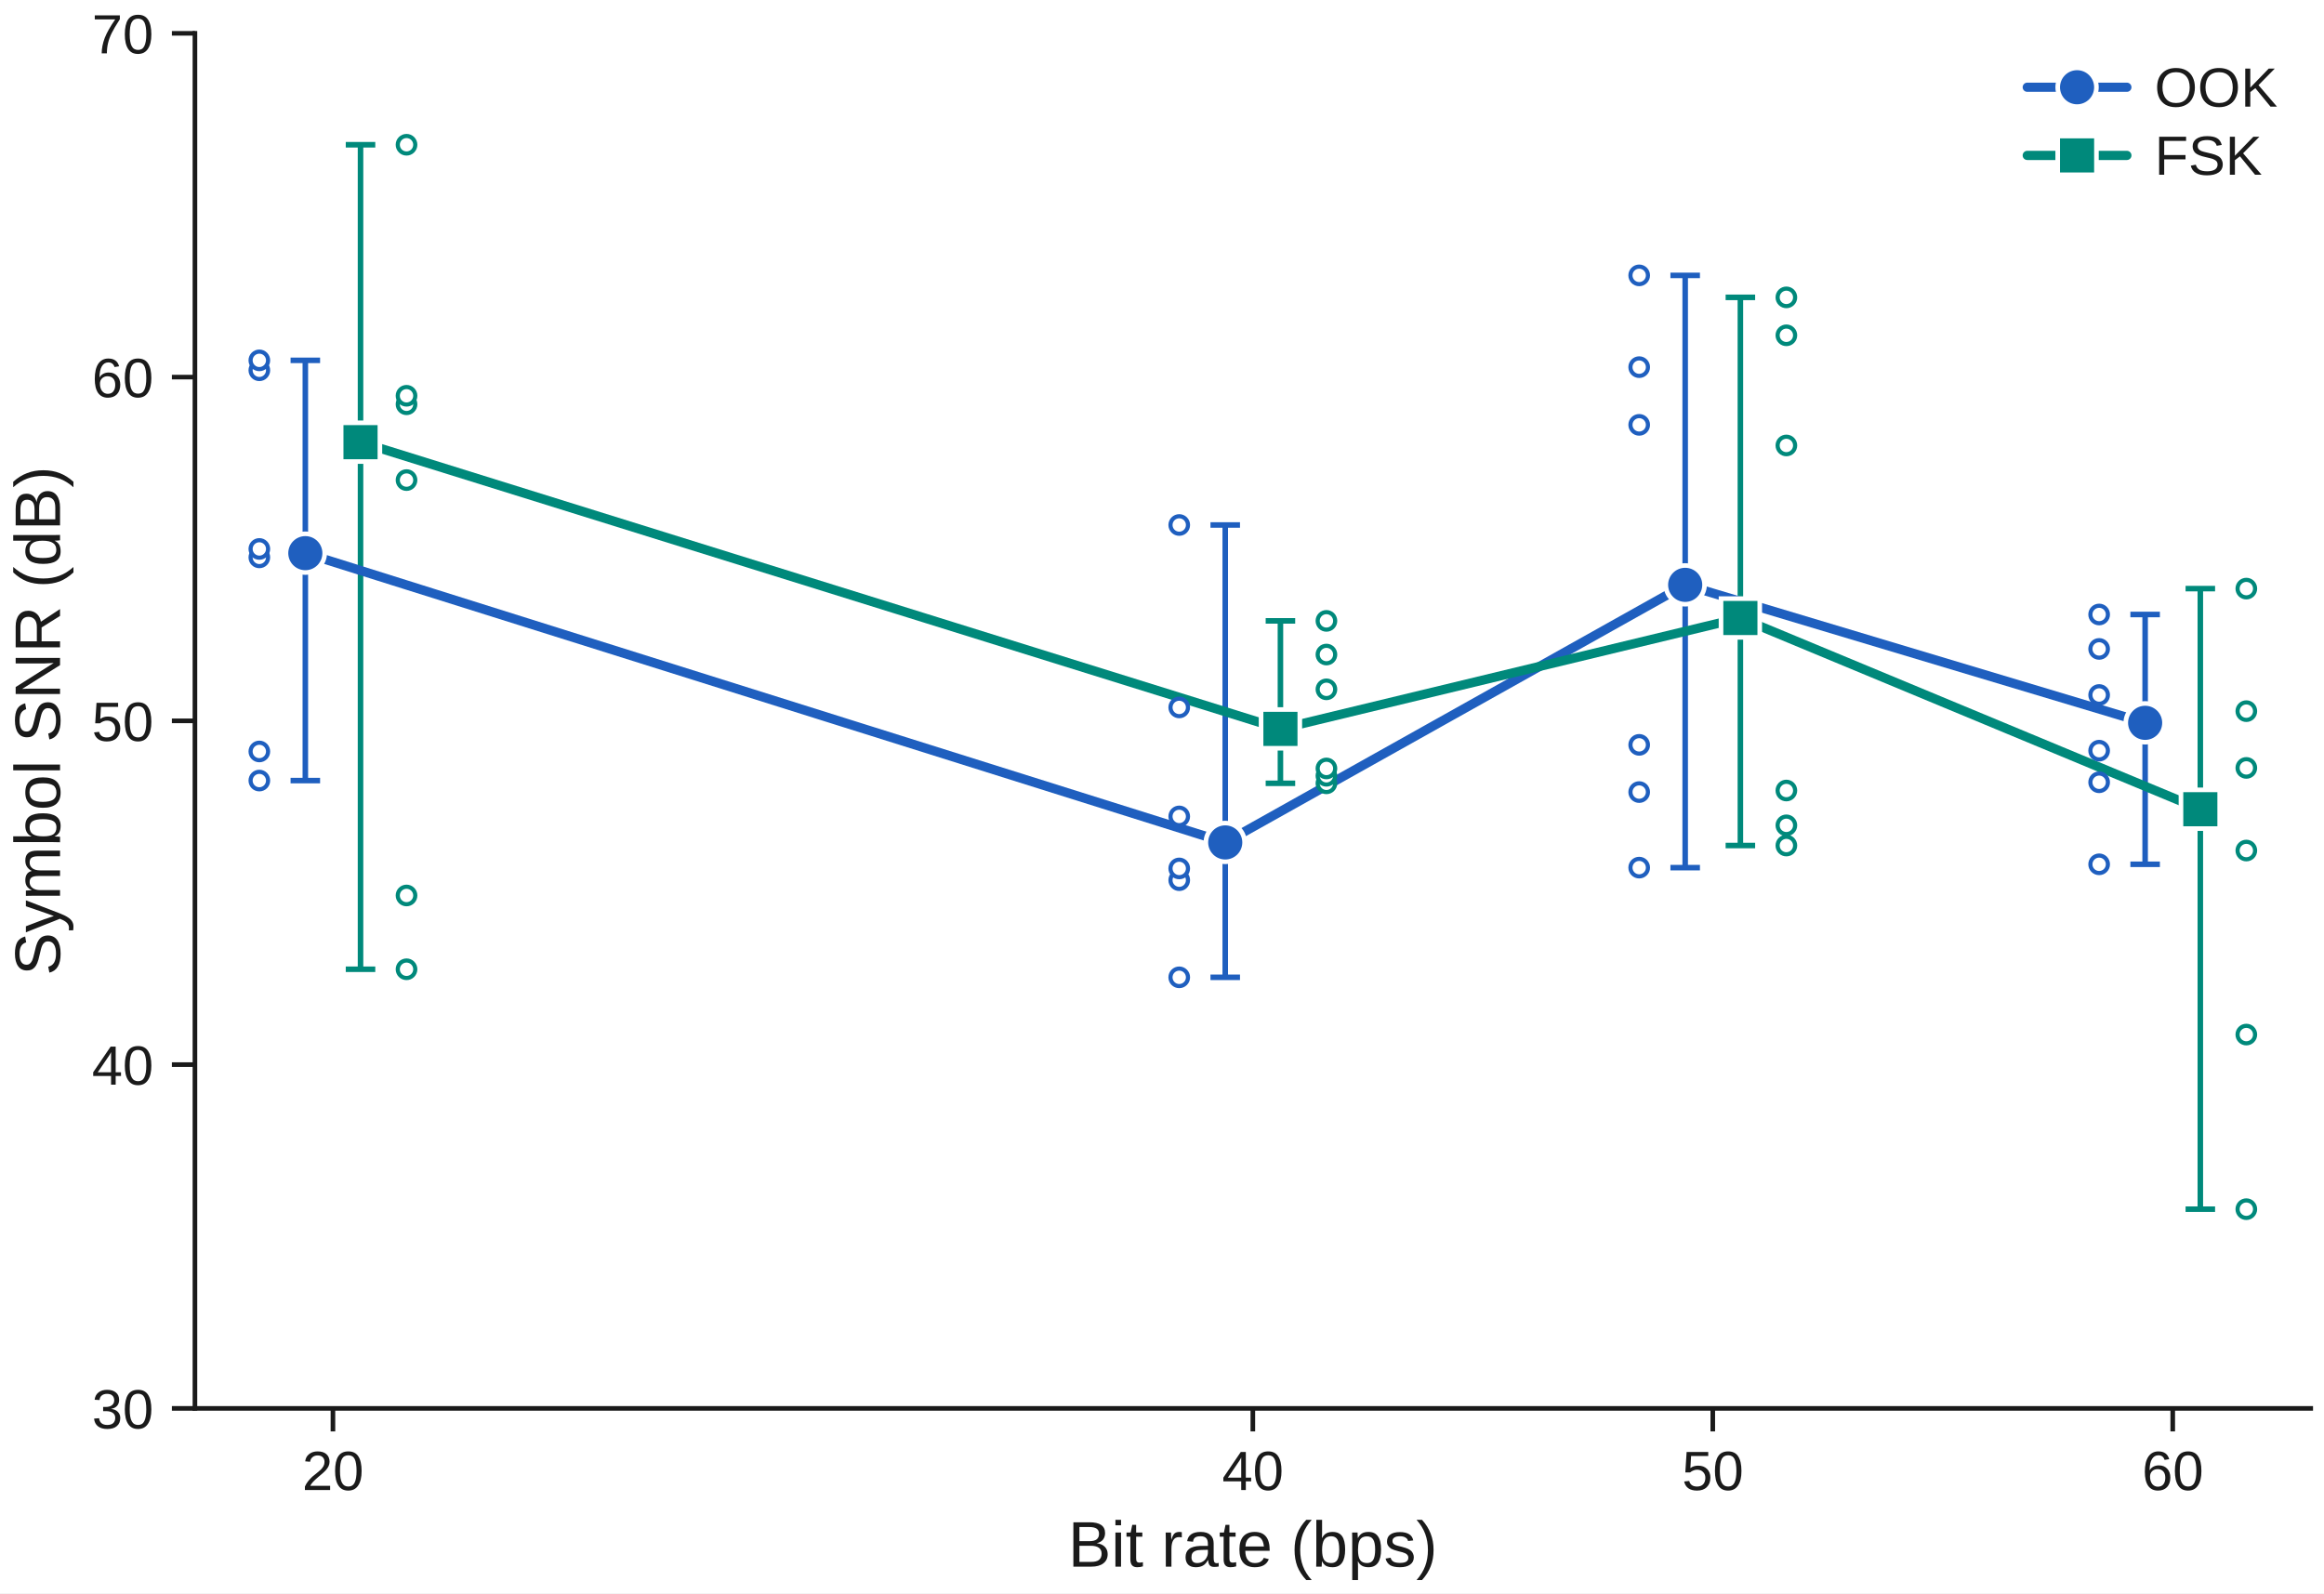
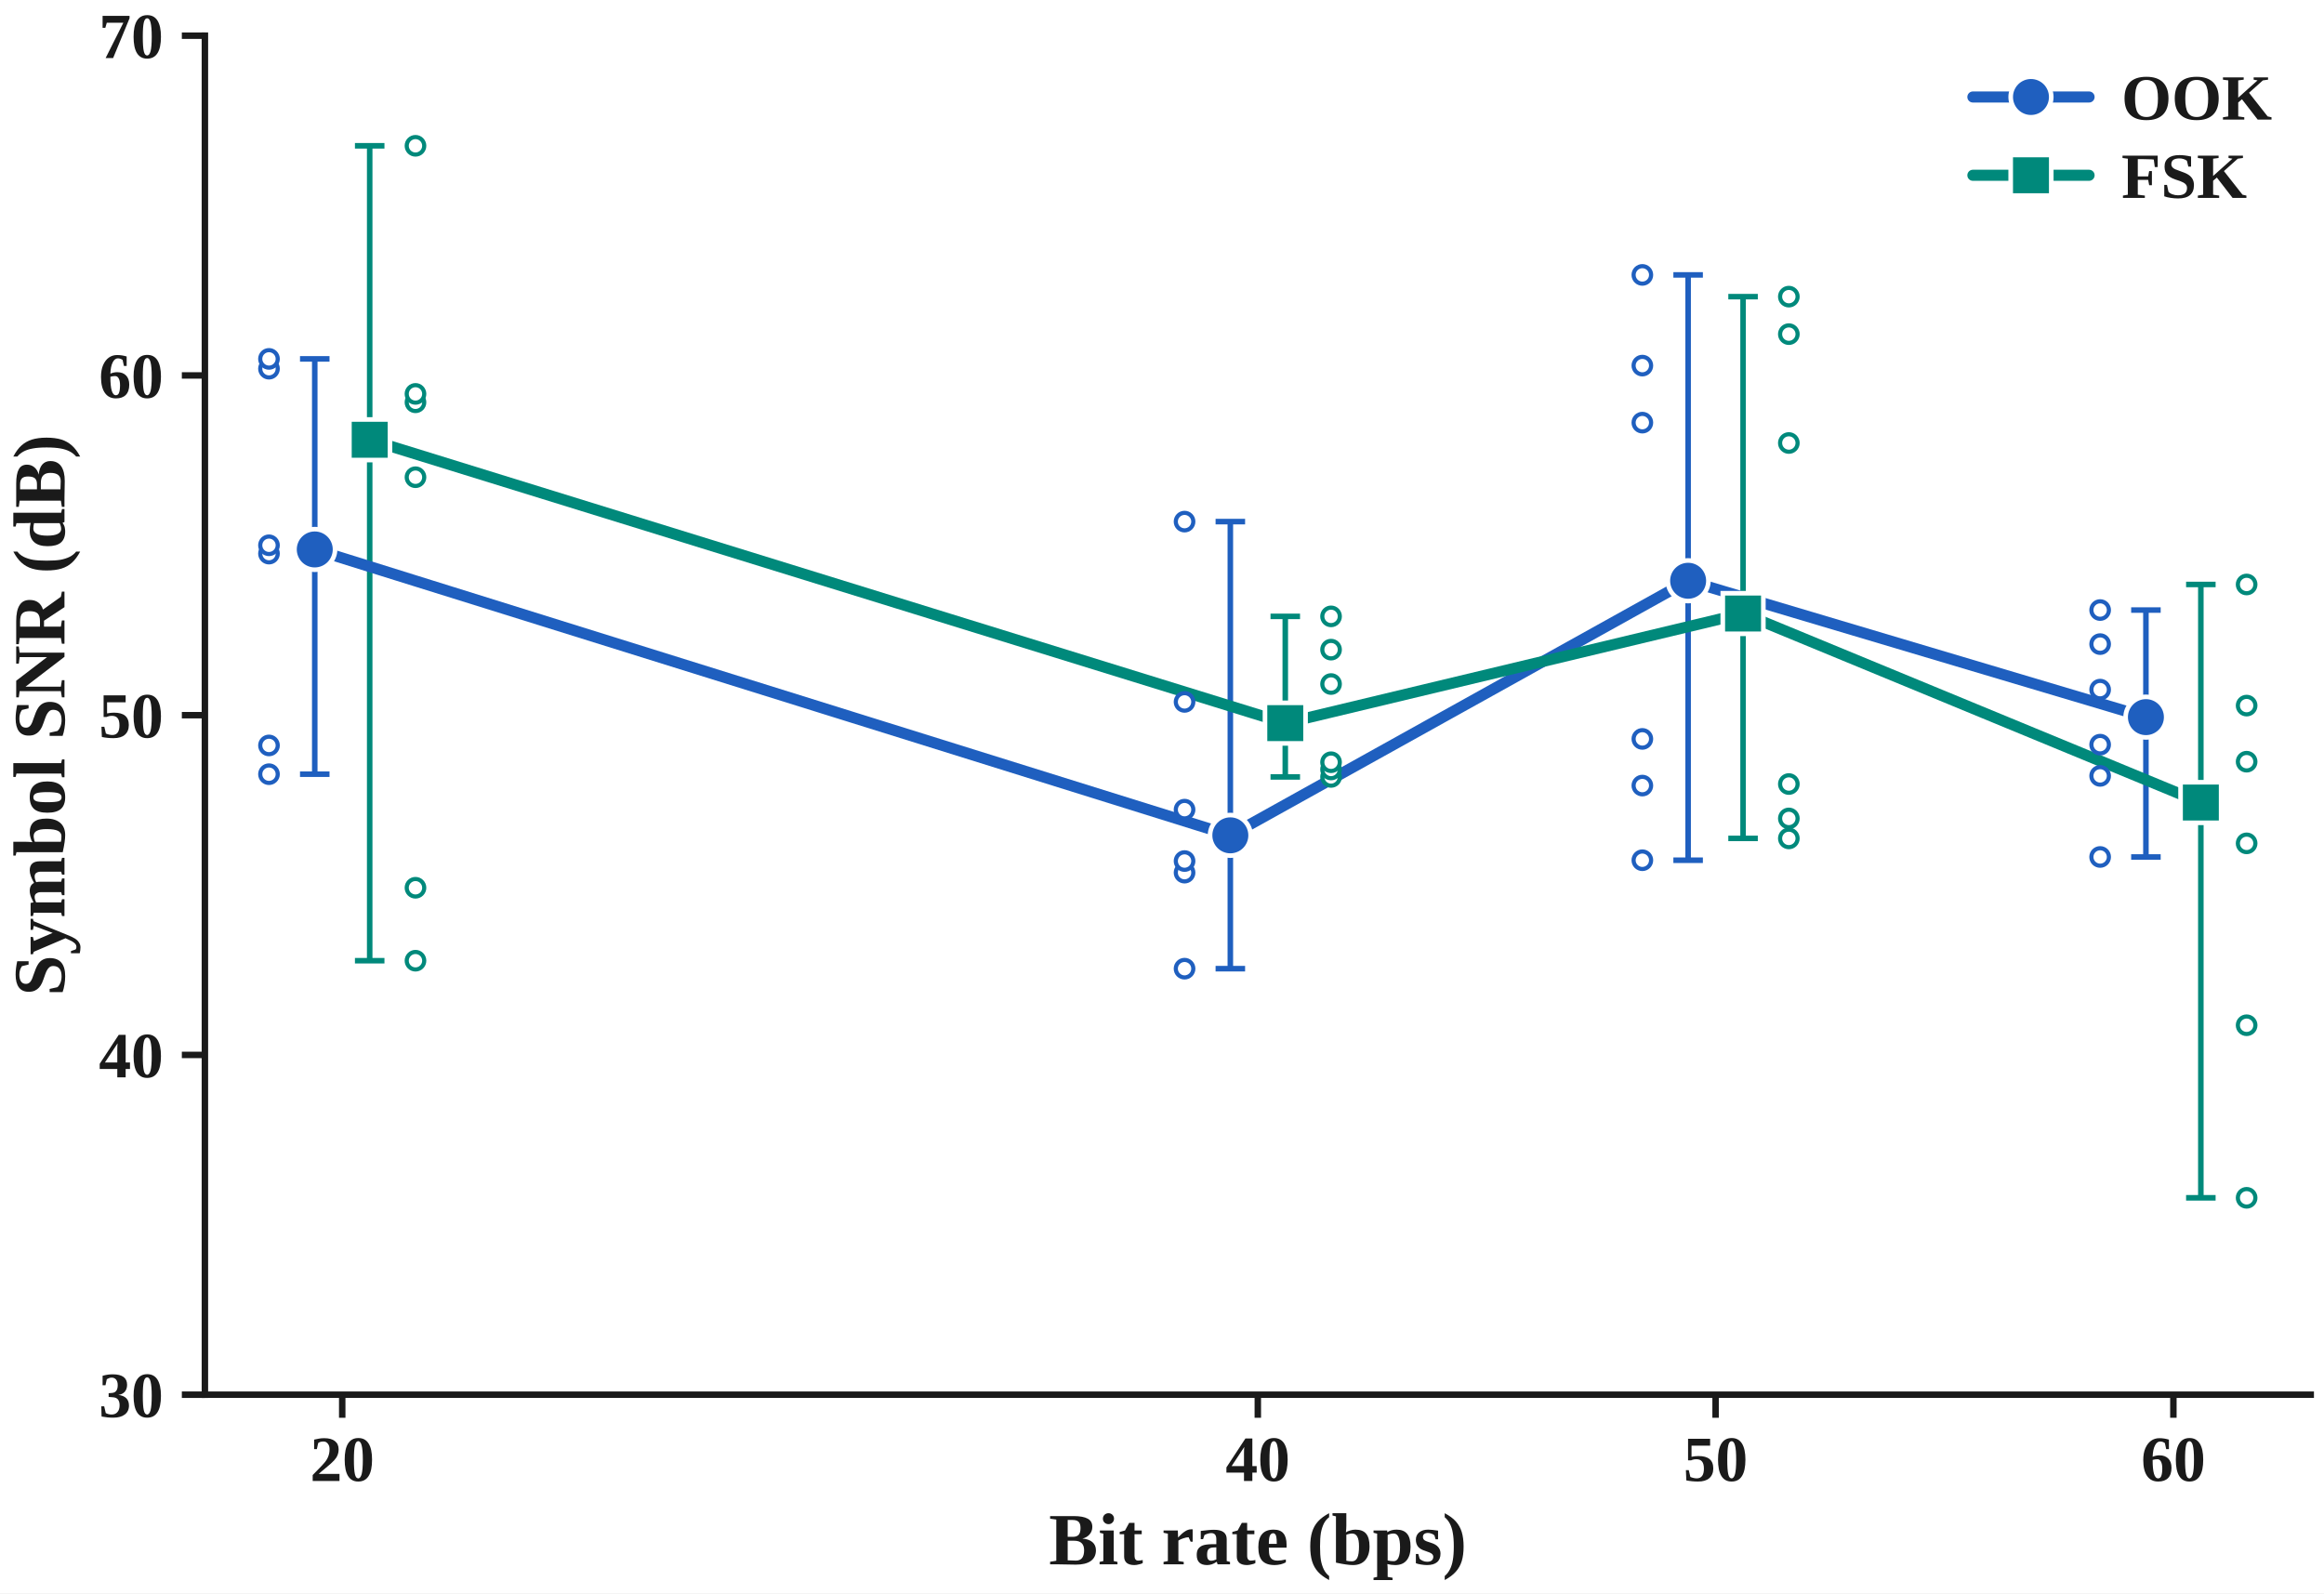
<svg xmlns="http://www.w3.org/2000/svg" xmlns:xlink="http://www.w3.org/1999/xlink" width="252pt" height="172.8pt" viewBox="0 0 252 172.8" version="1.1">
  <defs>
    <style type="text/css">*{stroke-linejoin: round; stroke-linecap: butt}</style>
  </defs>
  <g id="figure_1">
    <g id="patch_1">
      <path d="M 0 172.8  L 252 172.8  L 252 0  L 0 0  z " style="fill: #ffffff" />
    </g>
    <g id="axes_1">
      <g id="patch_2">
-         <path d="M 21.138 152.742  L 250.56 152.742  L 250.56 3.614  L 21.138 3.614  z " style="fill: #ffffff" />
+         <path d="M 22.218 151.257  L 250.56 151.257  L 250.56 3.869  L 22.218 3.869  z " style="fill: #ffffff" />
      </g>
      <g id="matplotlib.axis_1">
        <g id="xtick_1">
          <g id="line2d_1">
            <defs>
-               <path id="mff28635109" d="M 0 0  L 0 2.5  " style="stroke: #1a1a1a; stroke-width: 0.5" />
+               <path id="mc04282b379" d="M 0 0  L 0 2.5  " style="stroke: #1a1a1a; stroke-width: 0.7" />
            </defs>
            <g>
-               <use xlink:href="#mff28635109" x="36.101" y="152.742" style="fill: #1a1a1a; stroke: #1a1a1a; stroke-width: 0.5" />
+               <use xlink:href="#mc04282b379" x="37.109" y="151.257" style="fill: #1a1a1a; stroke: #1a1a1a; stroke-width: 0.7" />
            </g>
          </g>
          <g id="text_1">
-             <text style="font-size: 6px; font-family: 'Arial', 'Helvetica', 'Liberation Sans', 'Nimbus Sans', 'DejaVu Sans', sans-serif; text-anchor: middle; fill: #1a1a1a" x="36.101" y="161.59" transform="rotate(-0 36.10071 161.5897)">20</text>
+             <text style="font-weight: 700; font-size: 7px; font-family: 'Times New Roman', 'Liberation Serif', 'Nimbus Roman', 'DejaVu Serif', serif; text-anchor: middle; fill: #1a1a1a" x="37.109" y="160.614" transform="rotate(-0 37.1094 160.6142)">20</text>
          </g>
        </g>
        <g id="xtick_2">
          <g id="line2d_2">
            <g>
-               <use xlink:href="#mff28635109" x="135.849" y="152.742" style="fill: #1a1a1a; stroke: #1a1a1a; stroke-width: 0.5" />
+               <use xlink:href="#mc04282b379" x="136.389" y="151.257" style="fill: #1a1a1a; stroke: #1a1a1a; stroke-width: 0.7" />
            </g>
          </g>
          <g id="text_2">
-             <text style="font-size: 6px; font-family: 'Arial', 'Helvetica', 'Liberation Sans', 'Nimbus Sans', 'DejaVu Sans', sans-serif; text-anchor: middle; fill: #1a1a1a" x="135.849" y="161.59" transform="rotate(-0 135.8492 161.5897)">40</text>
+             <text style="font-weight: 700; font-size: 7px; font-family: 'Times New Roman', 'Liberation Serif', 'Nimbus Roman', 'DejaVu Serif', serif; text-anchor: middle; fill: #1a1a1a" x="136.389" y="160.614" transform="rotate(-0 136.3887 160.6142)">40</text>
          </g>
        </g>
        <g id="xtick_3">
          <g id="line2d_3">
            <g>
-               <use xlink:href="#mff28635109" x="185.723" y="152.742" style="fill: #1a1a1a; stroke: #1a1a1a; stroke-width: 0.5" />
+               <use xlink:href="#mc04282b379" x="186.028" y="151.257" style="fill: #1a1a1a; stroke: #1a1a1a; stroke-width: 0.7" />
            </g>
          </g>
          <g id="text_3">
-             <text style="font-size: 6px; font-family: 'Arial', 'Helvetica', 'Liberation Sans', 'Nimbus Sans', 'DejaVu Sans', sans-serif; text-anchor: middle; fill: #1a1a1a" x="185.723" y="161.59" transform="rotate(-0 185.7235 161.5897)">50</text>
+             <text style="font-weight: 700; font-size: 7px; font-family: 'Times New Roman', 'Liberation Serif', 'Nimbus Roman', 'DejaVu Serif', serif; text-anchor: middle; fill: #1a1a1a" x="186.028" y="160.614" transform="rotate(-0 186.0284 160.6142)">50</text>
          </g>
        </g>
        <g id="xtick_4">
          <g id="line2d_4">
            <g>
-               <use xlink:href="#mff28635109" x="235.598" y="152.742" style="fill: #1a1a1a; stroke: #1a1a1a; stroke-width: 0.5" />
+               <use xlink:href="#mc04282b379" x="235.668" y="151.257" style="fill: #1a1a1a; stroke: #1a1a1a; stroke-width: 0.7" />
            </g>
          </g>
          <g id="text_4">
-             <text style="font-size: 6px; font-family: 'Arial', 'Helvetica', 'Liberation Sans', 'Nimbus Sans', 'DejaVu Sans', sans-serif; text-anchor: middle; fill: #1a1a1a" x="235.598" y="161.59" transform="rotate(-0 235.5977 161.5897)">60</text>
+             <text style="font-weight: 700; font-size: 7px; font-family: 'Times New Roman', 'Liberation Serif', 'Nimbus Roman', 'DejaVu Serif', serif; text-anchor: middle; fill: #1a1a1a" x="235.668" y="160.614" transform="rotate(-0 235.6681 160.6142)">60</text>
          </g>
        </g>
        <g id="text_5">
-           <text style="font-size: 7px; font-family: 'Arial', 'Helvetica', 'Liberation Sans', 'Nimbus Sans', 'DejaVu Sans', sans-serif; text-anchor: middle; fill: #1a1a1a" x="135.849" y="169.907" transform="rotate(-0 135.8492 169.9075)">Bit rate (bps)</text>
+           <text style="font-weight: 700; font-size: 8px; font-family: 'Times New Roman', 'Liberation Serif', 'Nimbus Roman', 'DejaVu Serif', serif; text-anchor: middle; fill: #1a1a1a" x="136.389" y="169.656" transform="rotate(-0 136.3887 169.6562)">Bit rate (bps)</text>
        </g>
      </g>
      <g id="matplotlib.axis_2">
        <g id="ytick_1">
          <g id="line2d_5">
            <defs>
-               <path id="m5a81bb4f91" d="M 0 0  L -2.5 0  " style="stroke: #1a1a1a; stroke-width: 0.5" />
+               <path id="m235286fd14" d="M 0 0  L -2.5 0  " style="stroke: #1a1a1a; stroke-width: 0.7" />
            </defs>
            <g>
-               <use xlink:href="#m5a81bb4f91" x="21.138" y="152.742" style="fill: #1a1a1a; stroke: #1a1a1a; stroke-width: 0.5" />
+               <use xlink:href="#m235286fd14" x="22.218" y="151.257" style="fill: #1a1a1a; stroke: #1a1a1a; stroke-width: 0.7" />
            </g>
          </g>
          <g id="text_6">
-             <text style="font-size: 6px; font-family: 'Arial', 'Helvetica', 'Liberation Sans', 'Nimbus Sans', 'DejaVu Sans', sans-serif; text-anchor: end; fill: #1a1a1a" x="16.638" y="154.916" transform="rotate(-0 16.63844 154.9156)">30</text>
+             <text style="font-weight: 700; font-size: 7px; font-family: 'Times New Roman', 'Liberation Serif', 'Nimbus Roman', 'DejaVu Serif', serif; text-anchor: end; fill: #1a1a1a" x="17.718" y="153.686" transform="rotate(-0 17.7175 153.6855)">30</text>
          </g>
        </g>
        <g id="ytick_2">
          <g id="line2d_6">
            <g>
-               <use xlink:href="#m5a81bb4f91" x="21.138" y="115.46" style="fill: #1a1a1a; stroke: #1a1a1a; stroke-width: 0.5" />
+               <use xlink:href="#m235286fd14" x="22.218" y="114.41" style="fill: #1a1a1a; stroke: #1a1a1a; stroke-width: 0.7" />
            </g>
          </g>
          <g id="text_7">
-             <text style="font-size: 6px; font-family: 'Arial', 'Helvetica', 'Liberation Sans', 'Nimbus Sans', 'DejaVu Sans', sans-serif; text-anchor: end; fill: #1a1a1a" x="16.638" y="117.634" transform="rotate(-0 16.63844 117.6338)">40</text>
+             <text style="font-weight: 700; font-size: 7px; font-family: 'Times New Roman', 'Liberation Serif', 'Nimbus Roman', 'DejaVu Serif', serif; text-anchor: end; fill: #1a1a1a" x="17.718" y="116.838" transform="rotate(-0 17.7175 116.8385)">40</text>
          </g>
        </g>
        <g id="ytick_3">
          <g id="line2d_7">
            <g>
-               <use xlink:href="#m5a81bb4f91" x="21.138" y="78.178" style="fill: #1a1a1a; stroke: #1a1a1a; stroke-width: 0.5" />
+               <use xlink:href="#m235286fd14" x="22.218" y="77.563" style="fill: #1a1a1a; stroke: #1a1a1a; stroke-width: 0.7" />
            </g>
          </g>
          <g id="text_8">
-             <text style="font-size: 6px; font-family: 'Arial', 'Helvetica', 'Liberation Sans', 'Nimbus Sans', 'DejaVu Sans', sans-serif; text-anchor: end; fill: #1a1a1a" x="16.638" y="80.352" transform="rotate(-0 16.63844 80.35188)">50</text>
+             <text style="font-weight: 700; font-size: 7px; font-family: 'Times New Roman', 'Liberation Serif', 'Nimbus Roman', 'DejaVu Serif', serif; text-anchor: end; fill: #1a1a1a" x="17.718" y="79.991" transform="rotate(-0 17.7175 79.99144)">50</text>
          </g>
        </g>
        <g id="ytick_4">
          <g id="line2d_8">
            <g>
-               <use xlink:href="#m5a81bb4f91" x="21.138" y="40.896" style="fill: #1a1a1a; stroke: #1a1a1a; stroke-width: 0.5" />
+               <use xlink:href="#m235286fd14" x="22.218" y="40.716" style="fill: #1a1a1a; stroke: #1a1a1a; stroke-width: 0.7" />
            </g>
          </g>
          <g id="text_9">
-             <text style="font-size: 6px; font-family: 'Arial', 'Helvetica', 'Liberation Sans', 'Nimbus Sans', 'DejaVu Sans', sans-serif; text-anchor: end; fill: #1a1a1a" x="16.638" y="43.07" transform="rotate(-0 16.63844 43.07)">60</text>
+             <text style="font-weight: 700; font-size: 7px; font-family: 'Times New Roman', 'Liberation Serif', 'Nimbus Roman', 'DejaVu Serif', serif; text-anchor: end; fill: #1a1a1a" x="17.718" y="43.144" transform="rotate(-0 17.7175 43.1444)">60</text>
          </g>
        </g>
        <g id="ytick_5">
          <g id="line2d_9">
            <g>
-               <use xlink:href="#m5a81bb4f91" x="21.138" y="3.614" style="fill: #1a1a1a; stroke: #1a1a1a; stroke-width: 0.5" />
+               <use xlink:href="#m235286fd14" x="22.218" y="3.869" style="fill: #1a1a1a; stroke: #1a1a1a; stroke-width: 0.7" />
            </g>
          </g>
          <g id="text_10">
-             <text style="font-size: 6px; font-family: 'Arial', 'Helvetica', 'Liberation Sans', 'Nimbus Sans', 'DejaVu Sans', sans-serif; text-anchor: end; fill: #1a1a1a" x="16.638" y="5.788" transform="rotate(-0 16.63844 5.788125)">70</text>
+             <text style="font-weight: 700; font-size: 7px; font-family: 'Times New Roman', 'Liberation Serif', 'Nimbus Roman', 'DejaVu Serif', serif; text-anchor: end; fill: #1a1a1a" x="17.718" y="6.297" transform="rotate(-0 17.7175 6.297344)">70</text>
          </g>
        </g>
        <g id="text_11">
-           <text style="font-size: 7px; font-family: 'Arial', 'Helvetica', 'Liberation Sans', 'Nimbus Sans', 'DejaVu Sans', sans-serif; text-anchor: middle; fill: #1a1a1a" x="6.513" y="78.178" transform="rotate(-90 6.512813 78.17781)">Symbol SNR (dB)</text>
+           <text style="font-weight: 700; font-size: 8px; font-family: 'Times New Roman', 'Liberation Serif', 'Nimbus Roman', 'DejaVu Serif', serif; text-anchor: middle; fill: #1a1a1a" x="6.991" y="77.563" transform="rotate(-90 6.99125 77.56277)">Symbol SNR (dB)</text>
        </g>
      </g>
      <g id="patch_3">
-         <path d="M 21.138 152.742  L 21.138 3.614  " style="fill: none; stroke: #1a1a1a; stroke-width: 0.5; stroke-linejoin: miter; stroke-linecap: square" />
+         <path d="M 22.218 151.257  L 22.218 3.869  " style="fill: none; stroke: #1a1a1a; stroke-width: 0.7; stroke-linejoin: miter; stroke-linecap: square" />
      </g>
      <g id="patch_4">
-         <path d="M 21.138 152.742  L 250.56 152.742  " style="fill: none; stroke: #1a1a1a; stroke-width: 0.5; stroke-linejoin: miter; stroke-linecap: square" />
+         <path d="M 22.218 151.257  L 250.56 151.257  " style="fill: none; stroke: #1a1a1a; stroke-width: 0.7; stroke-linejoin: miter; stroke-linecap: square" />
      </g>
      <g id="LineCollection_1">
-         <path d="M 33.108 84.653  L 33.108 39.081  " clip-path="url(#p5aa8b62ba2)" style="fill: none; stroke: #1f5fbf; stroke-width: 0.6" />
-         <path d="M 132.857 105.993  L 132.857 56.936  " clip-path="url(#p5aa8b62ba2)" style="fill: none; stroke: #1f5fbf; stroke-width: 0.6" />
-         <path d="M 182.731 94.095  L 182.731 29.865  " clip-path="url(#p5aa8b62ba2)" style="fill: none; stroke: #1f5fbf; stroke-width: 0.6" />
-         <path d="M 232.605 93.735  L 232.605 66.642  " clip-path="url(#p5aa8b62ba2)" style="fill: none; stroke: #1f5fbf; stroke-width: 0.6" />
+         <path d="M 34.131 83.962  L 34.131 38.922  " clip-path="url(#p1a2f57ac64)" style="fill: none; stroke: #1f5fbf; stroke-width: 0.6" />
+         <path d="M 133.41 105.054  L 133.41 56.569  " clip-path="url(#p1a2f57ac64)" style="fill: none; stroke: #1f5fbf; stroke-width: 0.6" />
+         <path d="M 183.05 93.294  L 183.05 29.814  " clip-path="url(#p1a2f57ac64)" style="fill: none; stroke: #1f5fbf; stroke-width: 0.6" />
+         <path d="M 232.69 92.939  L 232.69 66.161  " clip-path="url(#p1a2f57ac64)" style="fill: none; stroke: #1f5fbf; stroke-width: 0.6" />
      </g>
      <g id="line2d_10">
        <defs>
-           <path id="mabc7d28445" d="M 1.6 0  L -1.6 -0  " style="stroke: #1f5fbf; stroke-width: 0.6" />
-         </defs>
-         <g clip-path="url(#p5aa8b62ba2)">
-           <use xlink:href="#mabc7d28445" x="33.108" y="84.653" style="fill: #1f77b4; stroke: #1f5fbf; stroke-width: 0.6" />
-           <use xlink:href="#mabc7d28445" x="132.857" y="105.993" style="fill: #1f77b4; stroke: #1f5fbf; stroke-width: 0.6" />
-           <use xlink:href="#mabc7d28445" x="182.731" y="94.095" style="fill: #1f77b4; stroke: #1f5fbf; stroke-width: 0.6" />
-           <use xlink:href="#mabc7d28445" x="232.605" y="93.735" style="fill: #1f77b4; stroke: #1f5fbf; stroke-width: 0.6" />
+           <path id="m3ad55b37c2" d="M 1.6 0  L -1.6 -0  " style="stroke: #1f5fbf; stroke-width: 0.6" />
+         </defs>
+         <g clip-path="url(#p1a2f57ac64)">
+           <use xlink:href="#m3ad55b37c2" x="34.131" y="83.962" style="fill: #1f77b4; stroke: #1f5fbf; stroke-width: 0.6" />
+           <use xlink:href="#m3ad55b37c2" x="133.41" y="105.054" style="fill: #1f77b4; stroke: #1f5fbf; stroke-width: 0.6" />
+           <use xlink:href="#m3ad55b37c2" x="183.05" y="93.294" style="fill: #1f77b4; stroke: #1f5fbf; stroke-width: 0.6" />
+           <use xlink:href="#m3ad55b37c2" x="232.69" y="92.939" style="fill: #1f77b4; stroke: #1f5fbf; stroke-width: 0.6" />
        </g>
      </g>
      <g id="line2d_11">
-         <g clip-path="url(#p5aa8b62ba2)">
-           <use xlink:href="#mabc7d28445" x="33.108" y="39.081" style="fill: #1f77b4; stroke: #1f5fbf; stroke-width: 0.6" />
-           <use xlink:href="#mabc7d28445" x="132.857" y="56.936" style="fill: #1f77b4; stroke: #1f5fbf; stroke-width: 0.6" />
-           <use xlink:href="#mabc7d28445" x="182.731" y="29.865" style="fill: #1f77b4; stroke: #1f5fbf; stroke-width: 0.6" />
-           <use xlink:href="#mabc7d28445" x="232.605" y="66.642" style="fill: #1f77b4; stroke: #1f5fbf; stroke-width: 0.6" />
+         <g clip-path="url(#p1a2f57ac64)">
+           <use xlink:href="#m3ad55b37c2" x="34.131" y="38.922" style="fill: #1f77b4; stroke: #1f5fbf; stroke-width: 0.6" />
+           <use xlink:href="#m3ad55b37c2" x="133.41" y="56.569" style="fill: #1f77b4; stroke: #1f5fbf; stroke-width: 0.6" />
+           <use xlink:href="#m3ad55b37c2" x="183.05" y="29.814" style="fill: #1f77b4; stroke: #1f5fbf; stroke-width: 0.6" />
+           <use xlink:href="#m3ad55b37c2" x="232.69" y="66.161" style="fill: #1f77b4; stroke: #1f5fbf; stroke-width: 0.6" />
        </g>
      </g>
      <g id="LineCollection_2">
-         <path d="M 39.093 105.119  L 39.093 15.698  " clip-path="url(#p5aa8b62ba2)" style="fill: none; stroke: #00897b; stroke-width: 0.6" />
-         <path d="M 138.842 84.953  L 138.842 67.335  " clip-path="url(#p5aa8b62ba2)" style="fill: none; stroke: #00897b; stroke-width: 0.6" />
-         <path d="M 188.716 91.7  L 188.716 32.25  " clip-path="url(#p5aa8b62ba2)" style="fill: none; stroke: #00897b; stroke-width: 0.6" />
-         <path d="M 238.59 131.137  L 238.59 63.835  " clip-path="url(#p5aa8b62ba2)" style="fill: none; stroke: #00897b; stroke-width: 0.6" />
+         <path d="M 40.088 104.19  L 40.088 15.812  " clip-path="url(#p1a2f57ac64)" style="fill: none; stroke: #00897b; stroke-width: 0.6" />
+         <path d="M 139.367 84.259  L 139.367 66.846  " clip-path="url(#p1a2f57ac64)" style="fill: none; stroke: #00897b; stroke-width: 0.6" />
+         <path d="M 189.007 90.927  L 189.007 32.17  " clip-path="url(#p1a2f57ac64)" style="fill: none; stroke: #00897b; stroke-width: 0.6" />
+         <path d="M 238.646 129.904  L 238.646 63.388  " clip-path="url(#p1a2f57ac64)" style="fill: none; stroke: #00897b; stroke-width: 0.6" />
      </g>
      <g id="line2d_12">
        <defs>
-           <path id="m77da2c1163" d="M 1.6 0  L -1.6 -0  " style="stroke: #00897b; stroke-width: 0.6" />
-         </defs>
-         <g clip-path="url(#p5aa8b62ba2)">
-           <use xlink:href="#m77da2c1163" x="39.093" y="105.119" style="fill: #1f77b4; stroke: #00897b; stroke-width: 0.6" />
-           <use xlink:href="#m77da2c1163" x="138.842" y="84.953" style="fill: #1f77b4; stroke: #00897b; stroke-width: 0.6" />
-           <use xlink:href="#m77da2c1163" x="188.716" y="91.7" style="fill: #1f77b4; stroke: #00897b; stroke-width: 0.6" />
-           <use xlink:href="#m77da2c1163" x="238.59" y="131.137" style="fill: #1f77b4; stroke: #00897b; stroke-width: 0.6" />
+           <path id="m8f6dafbedd" d="M 1.6 0  L -1.6 -0  " style="stroke: #00897b; stroke-width: 0.6" />
+         </defs>
+         <g clip-path="url(#p1a2f57ac64)">
+           <use xlink:href="#m8f6dafbedd" x="40.088" y="104.19" style="fill: #1f77b4; stroke: #00897b; stroke-width: 0.6" />
+           <use xlink:href="#m8f6dafbedd" x="139.367" y="84.259" style="fill: #1f77b4; stroke: #00897b; stroke-width: 0.6" />
+           <use xlink:href="#m8f6dafbedd" x="189.007" y="90.927" style="fill: #1f77b4; stroke: #00897b; stroke-width: 0.6" />
+           <use xlink:href="#m8f6dafbedd" x="238.646" y="129.904" style="fill: #1f77b4; stroke: #00897b; stroke-width: 0.6" />
        </g>
      </g>
      <g id="line2d_13">
-         <g clip-path="url(#p5aa8b62ba2)">
-           <use xlink:href="#m77da2c1163" x="39.093" y="15.698" style="fill: #1f77b4; stroke: #00897b; stroke-width: 0.6" />
-           <use xlink:href="#m77da2c1163" x="138.842" y="67.335" style="fill: #1f77b4; stroke: #00897b; stroke-width: 0.6" />
-           <use xlink:href="#m77da2c1163" x="188.716" y="32.25" style="fill: #1f77b4; stroke: #00897b; stroke-width: 0.6" />
-           <use xlink:href="#m77da2c1163" x="238.59" y="63.835" style="fill: #1f77b4; stroke: #00897b; stroke-width: 0.6" />
+         <g clip-path="url(#p1a2f57ac64)">
+           <use xlink:href="#m8f6dafbedd" x="40.088" y="15.812" style="fill: #1f77b4; stroke: #00897b; stroke-width: 0.6" />
+           <use xlink:href="#m8f6dafbedd" x="139.367" y="66.846" style="fill: #1f77b4; stroke: #00897b; stroke-width: 0.6" />
+           <use xlink:href="#m8f6dafbedd" x="189.007" y="32.17" style="fill: #1f77b4; stroke: #00897b; stroke-width: 0.6" />
+           <use xlink:href="#m8f6dafbedd" x="238.646" y="63.388" style="fill: #1f77b4; stroke: #00897b; stroke-width: 0.6" />
        </g>
      </g>
      <g id="line2d_14">
-         <path d="M 33.108 59.991  L 132.857 91.363  L 182.731 63.428  L 232.605 78.392  " clip-path="url(#p5aa8b62ba2)" style="fill: none; stroke: #1f5fbf; stroke-linecap: round" />
-         <defs>
-           <path id="m29150535c7" d="M 0 2.1  C 0.557 2.1 1.091 1.879 1.485 1.485  C 1.879 1.091 2.1 0.557 2.1 0  C 2.1 -0.557 1.879 -1.091 1.485 -1.485  C 1.091 -1.879 0.557 -2.1 0 -2.1  C -0.557 -2.1 -1.091 -1.879 -1.485 -1.485  C -1.879 -1.091 -2.1 -0.557 -2.1 0  C -2.1 0.557 -1.879 1.091 -1.485 1.485  C -1.091 1.879 -0.557 2.1 0 2.1  z " style="stroke: #ffffff; stroke-width: 0.5" />
-         </defs>
-         <g clip-path="url(#p5aa8b62ba2)">
-           <use xlink:href="#m29150535c7" x="33.108" y="59.991" style="fill: #1f5fbf; stroke: #ffffff; stroke-width: 0.5" />
-           <use xlink:href="#m29150535c7" x="132.857" y="91.363" style="fill: #1f5fbf; stroke: #ffffff; stroke-width: 0.5" />
-           <use xlink:href="#m29150535c7" x="182.731" y="63.428" style="fill: #1f5fbf; stroke: #ffffff; stroke-width: 0.5" />
-           <use xlink:href="#m29150535c7" x="232.605" y="78.392" style="fill: #1f5fbf; stroke: #ffffff; stroke-width: 0.5" />
+         <path d="M 34.131 59.588  L 133.41 90.594  L 183.05 62.985  L 232.69 77.774  " clip-path="url(#p1a2f57ac64)" style="fill: none; stroke: #1f5fbf; stroke-width: 1.2; stroke-linecap: round" />
+         <defs>
+           <path id="mb4951b9f34" d="M 0 2.2  C 0.583 2.2 1.143 1.968 1.556 1.556  C 1.968 1.143 2.2 0.583 2.2 0  C 2.2 -0.583 1.968 -1.143 1.556 -1.556  C 1.143 -1.968 0.583 -2.2 0 -2.2  C -0.583 -2.2 -1.143 -1.968 -1.556 -1.556  C -1.968 -1.143 -2.2 -0.583 -2.2 0  C -2.2 0.583 -1.968 1.143 -1.556 1.556  C -1.143 1.968 -0.583 2.2 0 2.2  z " style="stroke: #ffffff; stroke-width: 0.5" />
+         </defs>
+         <g clip-path="url(#p1a2f57ac64)">
+           <use xlink:href="#mb4951b9f34" x="34.131" y="59.588" style="fill: #1f5fbf; stroke: #ffffff; stroke-width: 0.5" />
+           <use xlink:href="#mb4951b9f34" x="133.41" y="90.594" style="fill: #1f5fbf; stroke: #ffffff; stroke-width: 0.5" />
+           <use xlink:href="#mb4951b9f34" x="183.05" y="62.985" style="fill: #1f5fbf; stroke: #ffffff; stroke-width: 0.5" />
+           <use xlink:href="#mb4951b9f34" x="232.69" y="77.774" style="fill: #1f5fbf; stroke: #ffffff; stroke-width: 0.5" />
        </g>
      </g>
      <g id="line2d_15">
-         <path d="M 39.093 47.955  L 138.842 79.049  L 188.716 67.022  L 238.59 87.762  " clip-path="url(#p5aa8b62ba2)" style="fill: none; stroke: #00897b; stroke-linecap: round" />
-         <defs>
-           <path id="mdbd3073694" d="M -2.1 2.1  L 2.1 2.1  L 2.1 -2.1  L -2.1 -2.1  z " style="stroke: #ffffff; stroke-width: 0.5; stroke-linejoin: miter" />
-         </defs>
-         <g clip-path="url(#p5aa8b62ba2)">
-           <use xlink:href="#mdbd3073694" x="39.093" y="47.955" style="fill: #00897b; stroke: #ffffff; stroke-width: 0.5; stroke-linejoin: miter" />
-           <use xlink:href="#mdbd3073694" x="138.842" y="79.049" style="fill: #00897b; stroke: #ffffff; stroke-width: 0.5; stroke-linejoin: miter" />
-           <use xlink:href="#mdbd3073694" x="188.716" y="67.022" style="fill: #00897b; stroke: #ffffff; stroke-width: 0.5; stroke-linejoin: miter" />
-           <use xlink:href="#mdbd3073694" x="238.59" y="87.762" style="fill: #00897b; stroke: #ffffff; stroke-width: 0.5; stroke-linejoin: miter" />
+         <path d="M 40.088 47.693  L 139.367 78.424  L 189.007 66.537  L 238.646 87.035  " clip-path="url(#p1a2f57ac64)" style="fill: none; stroke: #00897b; stroke-width: 1.2; stroke-linecap: round" />
+         <defs>
+           <path id="md414a762ce" d="M -2.2 2.2  L 2.2 2.2  L 2.2 -2.2  L -2.2 -2.2  z " style="stroke: #ffffff; stroke-width: 0.5; stroke-linejoin: miter" />
+         </defs>
+         <g clip-path="url(#p1a2f57ac64)">
+           <use xlink:href="#md414a762ce" x="40.088" y="47.693" style="fill: #00897b; stroke: #ffffff; stroke-width: 0.5; stroke-linejoin: miter" />
+           <use xlink:href="#md414a762ce" x="139.367" y="78.424" style="fill: #00897b; stroke: #ffffff; stroke-width: 0.5; stroke-linejoin: miter" />
+           <use xlink:href="#md414a762ce" x="189.007" y="66.537" style="fill: #00897b; stroke: #ffffff; stroke-width: 0.5; stroke-linejoin: miter" />
+           <use xlink:href="#md414a762ce" x="238.646" y="87.035" style="fill: #00897b; stroke: #ffffff; stroke-width: 0.5; stroke-linejoin: miter" />
        </g>
      </g>
      <g id="line2d_16">
        <defs>
-           <path id="m145e79a63d" d="M 0 0.95  C 0.252 0.95 0.494 0.85 0.672 0.672  C 0.85 0.494 0.95 0.252 0.95 0  C 0.95 -0.252 0.85 -0.494 0.672 -0.672  C 0.494 -0.85 0.252 -0.95 0 -0.95  C -0.252 -0.95 -0.494 -0.85 -0.672 -0.672  C -0.85 -0.494 -0.95 -0.252 -0.95 0  C -0.95 0.252 -0.85 0.494 -0.672 0.672  C -0.494 0.85 -0.252 0.95 0 0.95  z " style="stroke: #1f5fbf; stroke-width: 0.45" />
-         </defs>
-         <g>
-           <use xlink:href="#m145e79a63d" x="28.121" y="84.653" style="fill: #ffffff; stroke: #1f5fbf; stroke-width: 0.45" />
-           <use xlink:href="#m145e79a63d" x="28.121" y="81.497" style="fill: #ffffff; stroke: #1f5fbf; stroke-width: 0.45" />
-           <use xlink:href="#m145e79a63d" x="28.121" y="60.448" style="fill: #ffffff; stroke: #1f5fbf; stroke-width: 0.45" />
-           <use xlink:href="#m145e79a63d" x="28.121" y="59.534" style="fill: #ffffff; stroke: #1f5fbf; stroke-width: 0.45" />
-           <use xlink:href="#m145e79a63d" x="28.121" y="40.157" style="fill: #ffffff; stroke: #1f5fbf; stroke-width: 0.45" />
-           <use xlink:href="#m145e79a63d" x="28.121" y="39.081" style="fill: #ffffff; stroke: #1f5fbf; stroke-width: 0.45" />
+           <path id="m238899e481" d="M 0 0.95  C 0.252 0.95 0.494 0.85 0.672 0.672  C 0.85 0.494 0.95 0.252 0.95 0  C 0.95 -0.252 0.85 -0.494 0.672 -0.672  C 0.494 -0.85 0.252 -0.95 0 -0.95  C -0.252 -0.95 -0.494 -0.85 -0.672 -0.672  C -0.85 -0.494 -0.95 -0.252 -0.95 0  C -0.95 0.252 -0.85 0.494 -0.672 0.672  C -0.494 0.85 -0.252 0.95 0 0.95  z " style="stroke: #1f5fbf; stroke-width: 0.45" />
+         </defs>
+         <g>
+           <use xlink:href="#m238899e481" x="29.167" y="83.962" style="fill: #ffffff; stroke: #1f5fbf; stroke-width: 0.45" />
+           <use xlink:href="#m238899e481" x="29.167" y="80.844" style="fill: #ffffff; stroke: #1f5fbf; stroke-width: 0.45" />
+           <use xlink:href="#m238899e481" x="29.167" y="60.039" style="fill: #ffffff; stroke: #1f5fbf; stroke-width: 0.45" />
+           <use xlink:href="#m238899e481" x="29.167" y="59.136" style="fill: #ffffff; stroke: #1f5fbf; stroke-width: 0.45" />
+           <use xlink:href="#m238899e481" x="29.167" y="39.986" style="fill: #ffffff; stroke: #1f5fbf; stroke-width: 0.45" />
+           <use xlink:href="#m238899e481" x="29.167" y="38.922" style="fill: #ffffff; stroke: #1f5fbf; stroke-width: 0.45" />
        </g>
      </g>
      <g id="line2d_17">
        <g>
-           <use xlink:href="#m145e79a63d" x="127.869" y="105.993" style="fill: #ffffff; stroke: #1f5fbf; stroke-width: 0.45" />
-           <use xlink:href="#m145e79a63d" x="127.869" y="95.456" style="fill: #ffffff; stroke: #1f5fbf; stroke-width: 0.45" />
-           <use xlink:href="#m145e79a63d" x="127.869" y="94.183" style="fill: #ffffff; stroke: #1f5fbf; stroke-width: 0.45" />
-           <use xlink:href="#m145e79a63d" x="127.869" y="88.542" style="fill: #ffffff; stroke: #1f5fbf; stroke-width: 0.45" />
-           <use xlink:href="#m145e79a63d" x="127.869" y="76.721" style="fill: #ffffff; stroke: #1f5fbf; stroke-width: 0.45" />
-           <use xlink:href="#m145e79a63d" x="127.869" y="56.936" style="fill: #ffffff; stroke: #1f5fbf; stroke-width: 0.45" />
+           <use xlink:href="#m238899e481" x="128.446" y="105.054" style="fill: #ffffff; stroke: #1f5fbf; stroke-width: 0.45" />
+           <use xlink:href="#m238899e481" x="128.446" y="94.639" style="fill: #ffffff; stroke: #1f5fbf; stroke-width: 0.45" />
+           <use xlink:href="#m238899e481" x="128.446" y="93.382" style="fill: #ffffff; stroke: #1f5fbf; stroke-width: 0.45" />
+           <use xlink:href="#m238899e481" x="128.446" y="87.807" style="fill: #ffffff; stroke: #1f5fbf; stroke-width: 0.45" />
+           <use xlink:href="#m238899e481" x="128.446" y="76.123" style="fill: #ffffff; stroke: #1f5fbf; stroke-width: 0.45" />
+           <use xlink:href="#m238899e481" x="128.446" y="56.569" style="fill: #ffffff; stroke: #1f5fbf; stroke-width: 0.45" />
        </g>
      </g>
      <g id="line2d_18">
        <g>
-           <use xlink:href="#m145e79a63d" x="177.744" y="94.095" style="fill: #ffffff; stroke: #1f5fbf; stroke-width: 0.45" />
-           <use xlink:href="#m145e79a63d" x="177.744" y="85.902" style="fill: #ffffff; stroke: #1f5fbf; stroke-width: 0.45" />
-           <use xlink:href="#m145e79a63d" x="177.744" y="80.781" style="fill: #ffffff; stroke: #1f5fbf; stroke-width: 0.45" />
-           <use xlink:href="#m145e79a63d" x="177.744" y="46.076" style="fill: #ffffff; stroke: #1f5fbf; stroke-width: 0.45" />
-           <use xlink:href="#m145e79a63d" x="177.744" y="39.818" style="fill: #ffffff; stroke: #1f5fbf; stroke-width: 0.45" />
-           <use xlink:href="#m145e79a63d" x="177.744" y="29.865" style="fill: #ffffff; stroke: #1f5fbf; stroke-width: 0.45" />
+           <use xlink:href="#m238899e481" x="178.086" y="93.294" style="fill: #ffffff; stroke: #1f5fbf; stroke-width: 0.45" />
+           <use xlink:href="#m238899e481" x="178.086" y="85.197" style="fill: #ffffff; stroke: #1f5fbf; stroke-width: 0.45" />
+           <use xlink:href="#m238899e481" x="178.086" y="80.135" style="fill: #ffffff; stroke: #1f5fbf; stroke-width: 0.45" />
+           <use xlink:href="#m238899e481" x="178.086" y="45.835" style="fill: #ffffff; stroke: #1f5fbf; stroke-width: 0.45" />
+           <use xlink:href="#m238899e481" x="178.086" y="39.65" style="fill: #ffffff; stroke: #1f5fbf; stroke-width: 0.45" />
+           <use xlink:href="#m238899e481" x="178.086" y="29.814" style="fill: #ffffff; stroke: #1f5fbf; stroke-width: 0.45" />
        </g>
      </g>
      <g id="line2d_19">
        <g>
-           <use xlink:href="#m145e79a63d" x="227.618" y="93.735" style="fill: #ffffff; stroke: #1f5fbf; stroke-width: 0.45" />
-           <use xlink:href="#m145e79a63d" x="227.618" y="84.839" style="fill: #ffffff; stroke: #1f5fbf; stroke-width: 0.45" />
-           <use xlink:href="#m145e79a63d" x="227.618" y="81.411" style="fill: #ffffff; stroke: #1f5fbf; stroke-width: 0.45" />
-           <use xlink:href="#m145e79a63d" x="227.618" y="75.372" style="fill: #ffffff; stroke: #1f5fbf; stroke-width: 0.45" />
-           <use xlink:href="#m145e79a63d" x="227.618" y="70.378" style="fill: #ffffff; stroke: #1f5fbf; stroke-width: 0.45" />
-           <use xlink:href="#m145e79a63d" x="227.618" y="66.642" style="fill: #ffffff; stroke: #1f5fbf; stroke-width: 0.45" />
+           <use xlink:href="#m238899e481" x="227.726" y="92.939" style="fill: #ffffff; stroke: #1f5fbf; stroke-width: 0.45" />
+           <use xlink:href="#m238899e481" x="227.726" y="84.146" style="fill: #ffffff; stroke: #1f5fbf; stroke-width: 0.45" />
+           <use xlink:href="#m238899e481" x="227.726" y="80.759" style="fill: #ffffff; stroke: #1f5fbf; stroke-width: 0.45" />
+           <use xlink:href="#m238899e481" x="227.726" y="74.79" style="fill: #ffffff; stroke: #1f5fbf; stroke-width: 0.45" />
+           <use xlink:href="#m238899e481" x="227.726" y="69.854" style="fill: #ffffff; stroke: #1f5fbf; stroke-width: 0.45" />
+           <use xlink:href="#m238899e481" x="227.726" y="66.161" style="fill: #ffffff; stroke: #1f5fbf; stroke-width: 0.45" />
        </g>
      </g>
      <g id="line2d_20">
        <defs>
-           <path id="mb909b023af" d="M 0 0.95  C 0.252 0.95 0.494 0.85 0.672 0.672  C 0.85 0.494 0.95 0.252 0.95 0  C 0.95 -0.252 0.85 -0.494 0.672 -0.672  C 0.494 -0.85 0.252 -0.95 0 -0.95  C -0.252 -0.95 -0.494 -0.85 -0.672 -0.672  C -0.85 -0.494 -0.95 -0.252 -0.95 0  C -0.95 0.252 -0.85 0.494 -0.672 0.672  C -0.494 0.85 -0.252 0.95 0 0.95  z " style="stroke: #00897b; stroke-width: 0.45" />
-         </defs>
-         <g>
-           <use xlink:href="#mb909b023af" x="44.081" y="105.119" style="fill: #ffffff; stroke: #00897b; stroke-width: 0.45" />
-           <use xlink:href="#mb909b023af" x="44.081" y="97.115" style="fill: #ffffff; stroke: #00897b; stroke-width: 0.45" />
-           <use xlink:href="#mb909b023af" x="44.081" y="52.066" style="fill: #ffffff; stroke: #00897b; stroke-width: 0.45" />
-           <use xlink:href="#mb909b023af" x="44.081" y="43.844" style="fill: #ffffff; stroke: #00897b; stroke-width: 0.45" />
-           <use xlink:href="#mb909b023af" x="44.081" y="42.922" style="fill: #ffffff; stroke: #00897b; stroke-width: 0.45" />
-           <use xlink:href="#mb909b023af" x="44.081" y="15.698" style="fill: #ffffff; stroke: #00897b; stroke-width: 0.45" />
+           <path id="mc26facc2a2" d="M 0 0.95  C 0.252 0.95 0.494 0.85 0.672 0.672  C 0.85 0.494 0.95 0.252 0.95 0  C 0.95 -0.252 0.85 -0.494 0.672 -0.672  C 0.494 -0.85 0.252 -0.95 0 -0.95  C -0.252 -0.95 -0.494 -0.85 -0.672 -0.672  C -0.85 -0.494 -0.95 -0.252 -0.95 0  C -0.95 0.252 -0.85 0.494 -0.672 0.672  C -0.494 0.85 -0.252 0.95 0 0.95  z " style="stroke: #00897b; stroke-width: 0.45" />
+         </defs>
+         <g>
+           <use xlink:href="#mc26facc2a2" x="45.052" y="104.19" style="fill: #ffffff; stroke: #00897b; stroke-width: 0.45" />
+           <use xlink:href="#mc26facc2a2" x="45.052" y="96.279" style="fill: #ffffff; stroke: #00897b; stroke-width: 0.45" />
+           <use xlink:href="#mc26facc2a2" x="45.052" y="51.755" style="fill: #ffffff; stroke: #00897b; stroke-width: 0.45" />
+           <use xlink:href="#mc26facc2a2" x="45.052" y="43.63" style="fill: #ffffff; stroke: #00897b; stroke-width: 0.45" />
+           <use xlink:href="#mc26facc2a2" x="45.052" y="42.719" style="fill: #ffffff; stroke: #00897b; stroke-width: 0.45" />
+           <use xlink:href="#mc26facc2a2" x="45.052" y="15.812" style="fill: #ffffff; stroke: #00897b; stroke-width: 0.45" />
        </g>
      </g>
      <g id="line2d_21">
        <g>
-           <use xlink:href="#mb909b023af" x="143.829" y="84.953" style="fill: #ffffff; stroke: #00897b; stroke-width: 0.45" />
-           <use xlink:href="#mb909b023af" x="143.829" y="84.134" style="fill: #ffffff; stroke: #00897b; stroke-width: 0.45" />
-           <use xlink:href="#mb909b023af" x="143.829" y="83.34" style="fill: #ffffff; stroke: #00897b; stroke-width: 0.45" />
-           <use xlink:href="#mb909b023af" x="143.829" y="74.759" style="fill: #ffffff; stroke: #00897b; stroke-width: 0.45" />
-           <use xlink:href="#mb909b023af" x="143.829" y="70.986" style="fill: #ffffff; stroke: #00897b; stroke-width: 0.45" />
-           <use xlink:href="#mb909b023af" x="143.829" y="67.335" style="fill: #ffffff; stroke: #00897b; stroke-width: 0.45" />
+           <use xlink:href="#mc26facc2a2" x="144.331" y="84.259" style="fill: #ffffff; stroke: #00897b; stroke-width: 0.45" />
+           <use xlink:href="#mc26facc2a2" x="144.331" y="83.45" style="fill: #ffffff; stroke: #00897b; stroke-width: 0.45" />
+           <use xlink:href="#mc26facc2a2" x="144.331" y="82.665" style="fill: #ffffff; stroke: #00897b; stroke-width: 0.45" />
+           <use xlink:href="#mc26facc2a2" x="144.331" y="74.184" style="fill: #ffffff; stroke: #00897b; stroke-width: 0.45" />
+           <use xlink:href="#mc26facc2a2" x="144.331" y="70.454" style="fill: #ffffff; stroke: #00897b; stroke-width: 0.45" />
+           <use xlink:href="#mc26facc2a2" x="144.331" y="66.846" style="fill: #ffffff; stroke: #00897b; stroke-width: 0.45" />
        </g>
      </g>
      <g id="line2d_22">
        <g>
-           <use xlink:href="#mb909b023af" x="193.703" y="91.7" style="fill: #ffffff; stroke: #00897b; stroke-width: 0.45" />
-           <use xlink:href="#mb909b023af" x="193.703" y="89.508" style="fill: #ffffff; stroke: #00897b; stroke-width: 0.45" />
-           <use xlink:href="#mb909b023af" x="193.703" y="85.733" style="fill: #ffffff; stroke: #00897b; stroke-width: 0.45" />
-           <use xlink:href="#mb909b023af" x="193.703" y="48.31" style="fill: #ffffff; stroke: #00897b; stroke-width: 0.45" />
-           <use xlink:href="#mb909b023af" x="193.703" y="36.364" style="fill: #ffffff; stroke: #00897b; stroke-width: 0.45" />
-           <use xlink:href="#mb909b023af" x="193.703" y="32.25" style="fill: #ffffff; stroke: #00897b; stroke-width: 0.45" />
+           <use xlink:href="#mc26facc2a2" x="193.971" y="90.927" style="fill: #ffffff; stroke: #00897b; stroke-width: 0.45" />
+           <use xlink:href="#mc26facc2a2" x="193.971" y="88.761" style="fill: #ffffff; stroke: #00897b; stroke-width: 0.45" />
+           <use xlink:href="#mc26facc2a2" x="193.971" y="85.029" style="fill: #ffffff; stroke: #00897b; stroke-width: 0.45" />
+           <use xlink:href="#mc26facc2a2" x="193.971" y="48.044" style="fill: #ffffff; stroke: #00897b; stroke-width: 0.45" />
+           <use xlink:href="#mc26facc2a2" x="193.971" y="36.237" style="fill: #ffffff; stroke: #00897b; stroke-width: 0.45" />
+           <use xlink:href="#mc26facc2a2" x="193.971" y="32.17" style="fill: #ffffff; stroke: #00897b; stroke-width: 0.45" />
        </g>
      </g>
      <g id="line2d_23">
        <g>
-           <use xlink:href="#mb909b023af" x="243.578" y="131.137" style="fill: #ffffff; stroke: #00897b; stroke-width: 0.45" />
-           <use xlink:href="#mb909b023af" x="243.578" y="112.201" style="fill: #ffffff; stroke: #00897b; stroke-width: 0.45" />
-           <use xlink:href="#mb909b023af" x="243.578" y="92.242" style="fill: #ffffff; stroke: #00897b; stroke-width: 0.45" />
-           <use xlink:href="#mb909b023af" x="243.578" y="83.281" style="fill: #ffffff; stroke: #00897b; stroke-width: 0.45" />
-           <use xlink:href="#mb909b023af" x="243.578" y="77.126" style="fill: #ffffff; stroke: #00897b; stroke-width: 0.45" />
-           <use xlink:href="#mb909b023af" x="243.578" y="63.835" style="fill: #ffffff; stroke: #00897b; stroke-width: 0.45" />
+           <use xlink:href="#mc26facc2a2" x="243.61" y="129.904" style="fill: #ffffff; stroke: #00897b; stroke-width: 0.45" />
+           <use xlink:href="#mc26facc2a2" x="243.61" y="111.189" style="fill: #ffffff; stroke: #00897b; stroke-width: 0.45" />
+           <use xlink:href="#mc26facc2a2" x="243.61" y="91.463" style="fill: #ffffff; stroke: #00897b; stroke-width: 0.45" />
+           <use xlink:href="#mc26facc2a2" x="243.61" y="82.607" style="fill: #ffffff; stroke: #00897b; stroke-width: 0.45" />
+           <use xlink:href="#mc26facc2a2" x="243.61" y="76.523" style="fill: #ffffff; stroke: #00897b; stroke-width: 0.45" />
+           <use xlink:href="#mc26facc2a2" x="243.61" y="63.388" style="fill: #ffffff; stroke: #00897b; stroke-width: 0.45" />
        </g>
      </g>
      <g id="legend_1">
        <g id="line2d_24">
-           <path d="M 219.824 9.462  L 225.224 9.462  L 230.624 9.462  " style="fill: none; stroke: #1f5fbf; stroke-linecap: round" />
+           <path d="M 213.926 10.519  L 220.226 10.519  L 226.526 10.519  " style="fill: none; stroke: #1f5fbf; stroke-width: 1.2; stroke-linecap: round" />
          <g>
-             <use xlink:href="#m29150535c7" x="225.224" y="9.462" style="fill: #1f5fbf; stroke: #ffffff; stroke-width: 0.5" />
+             <use xlink:href="#mb4951b9f34" x="220.226" y="10.519" style="fill: #1f5fbf; stroke: #ffffff; stroke-width: 0.5" />
          </g>
        </g>
        <g id="text_12">
-           <text style="font-size: 6px; font-family: 'Arial', 'Helvetica', 'Liberation Sans', 'Nimbus Sans', 'DejaVu Sans', sans-serif; text-anchor: start; fill: #1a1a1a" x="233.624" y="11.562" transform="rotate(-0 233.6241 11.56219)">OOK</text>
+           <text style="font-weight: 700; font-size: 7px; font-family: 'Times New Roman', 'Liberation Serif', 'Nimbus Roman', 'DejaVu Serif', serif; text-anchor: start; fill: #1a1a1a" x="230.026" y="12.969" transform="rotate(-0 230.0259 12.96867)">OOK</text>
        </g>
        <g id="line2d_25">
-           <path d="M 219.824 16.855  L 225.224 16.855  L 230.624 16.855  " style="fill: none; stroke: #00897b; stroke-linecap: round" />
+           <path d="M 213.926 19.009  L 220.226 19.009  L 226.526 19.009  " style="fill: none; stroke: #00897b; stroke-width: 1.2; stroke-linecap: round" />
          <g>
-             <use xlink:href="#mdbd3073694" x="225.224" y="16.855" style="fill: #00897b; stroke: #ffffff; stroke-width: 0.5; stroke-linejoin: miter" />
+             <use xlink:href="#md414a762ce" x="220.226" y="19.009" style="fill: #00897b; stroke: #ffffff; stroke-width: 0.5; stroke-linejoin: miter" />
          </g>
        </g>
        <g id="text_13">
-           <text style="font-size: 6px; font-family: 'Arial', 'Helvetica', 'Liberation Sans', 'Nimbus Sans', 'DejaVu Sans', sans-serif; text-anchor: start; fill: #1a1a1a" x="233.624" y="18.955" transform="rotate(-0 233.6241 18.95531)">FSK</text>
+           <text style="font-weight: 700; font-size: 7px; font-family: 'Times New Roman', 'Liberation Serif', 'Nimbus Roman', 'DejaVu Serif', serif; text-anchor: start; fill: #1a1a1a" x="230.026" y="21.459" transform="rotate(-0 230.0259 21.45945)">FSK</text>
        </g>
      </g>
    </g>
  </g>
  <defs>
-     <clipPath id="p5aa8b62ba2">
-       <rect x="21.138" y="3.614" width="229.422" height="149.127" />
+     <clipPath id="p1a2f57ac64">
+       <rect x="22.218" y="3.869" width="228.343" height="147.388" />
    </clipPath>
  </defs>
</svg>
